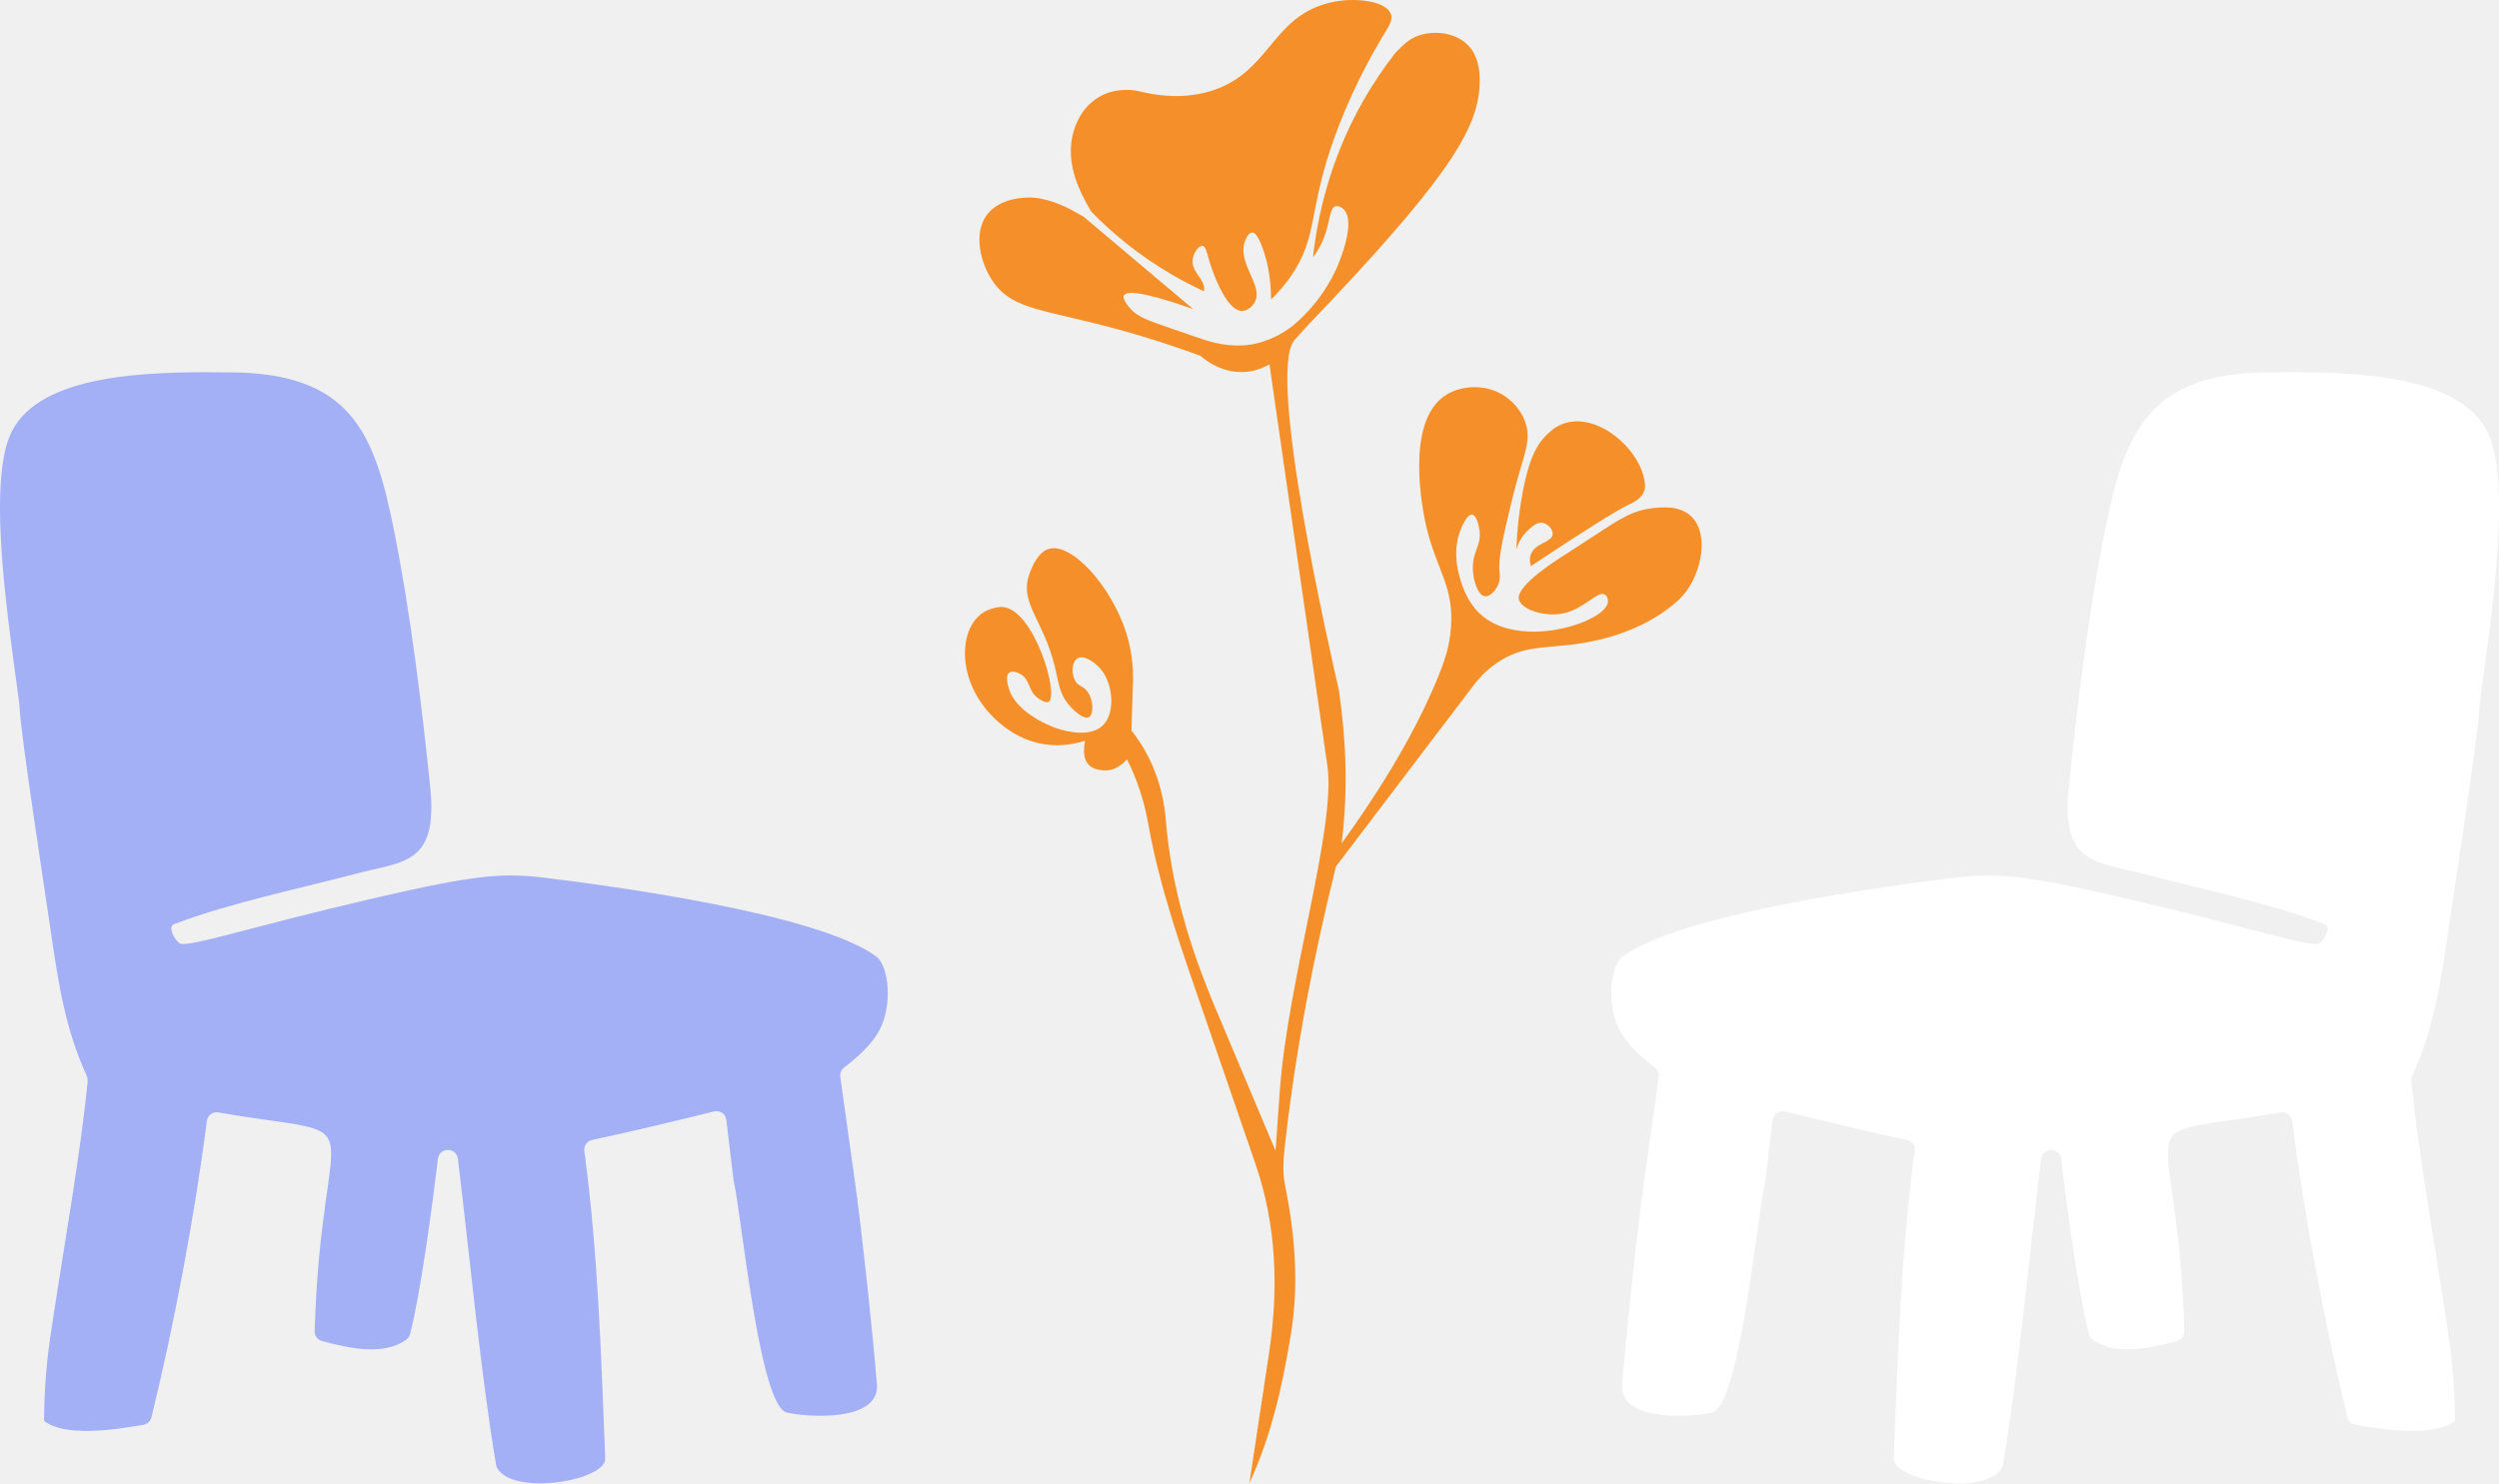
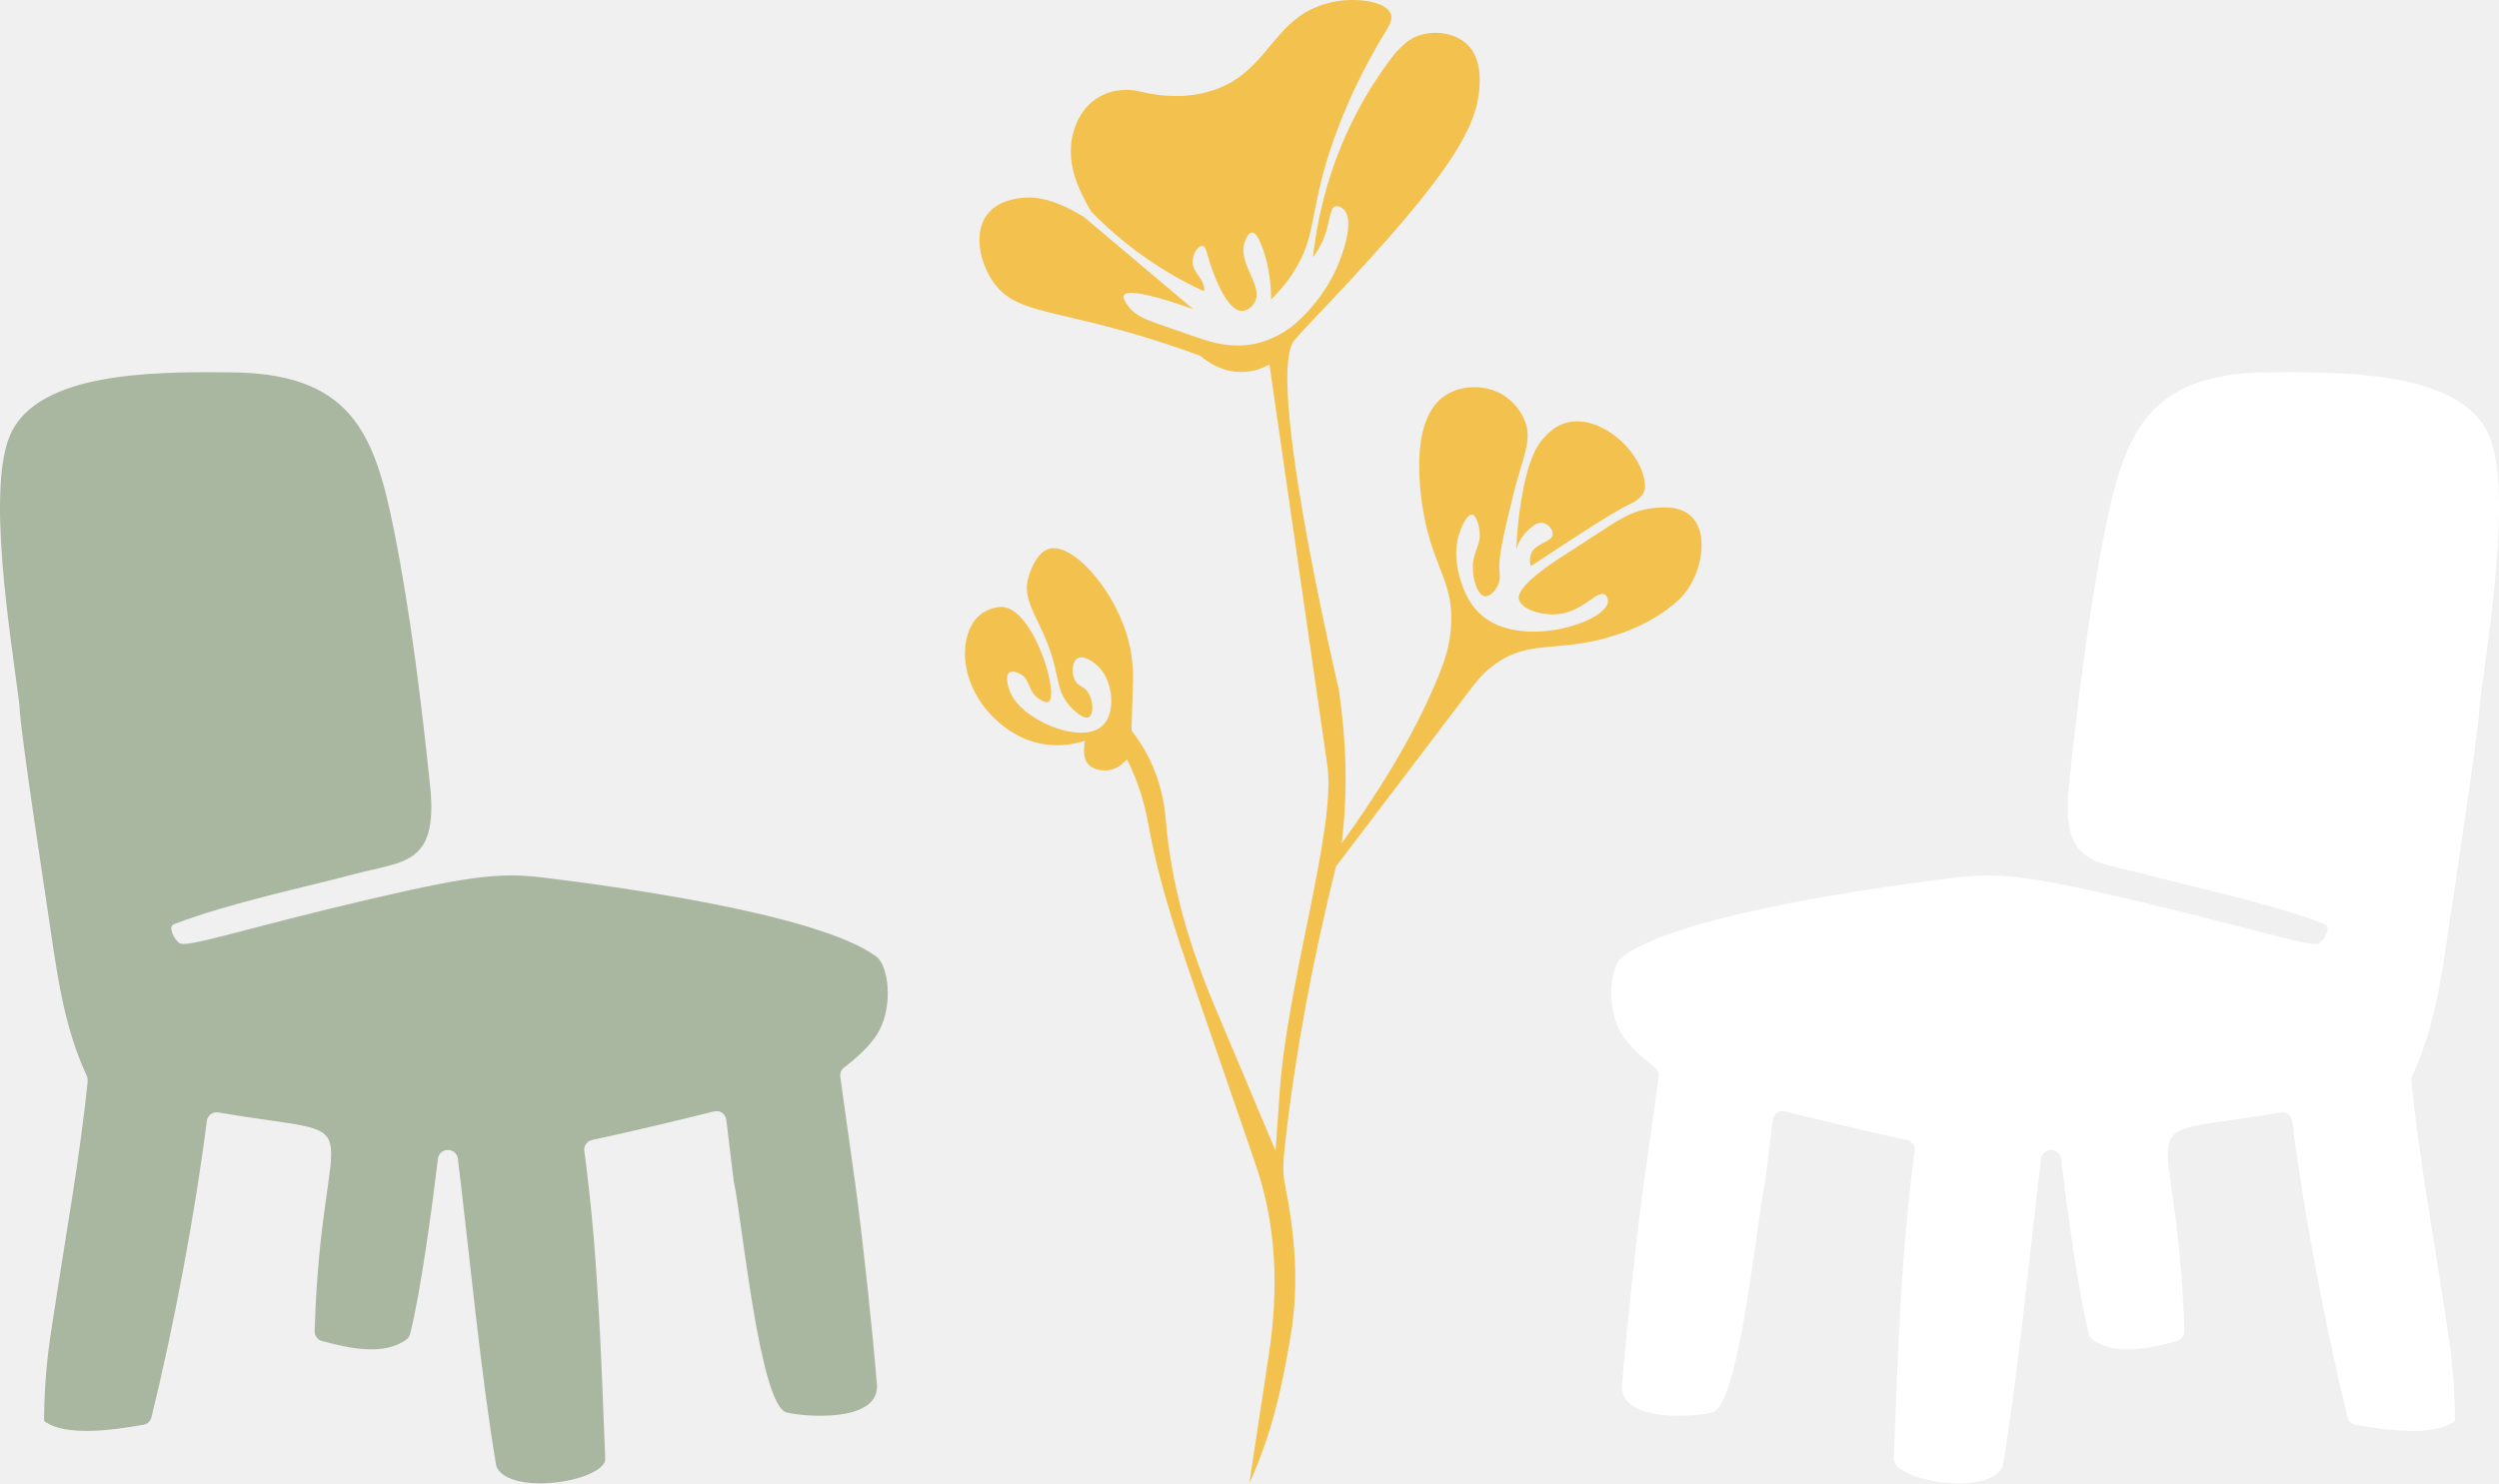
<svg xmlns="http://www.w3.org/2000/svg" id="Livello_2" data-name="Livello 2" viewBox="0 0 873.97 518.913">
  <defs>
    <style>
      .cls-1 {
        fill: #ffffff;
      }

      .cls-2 {
-         fill: #f58f29;
+         fill: #F2C14E;
      }

      .cls-3 {
-         fill: #a4b0f5;
+         fill: #A9B7A0;
      }
    </style>
  </defs>
  <g id="Livello_1-2" data-name="Livello 1">
    <g>
      <g id="uuid-c5db260f-e5e7-4ac1-84b8-ee5b8c291b15" data-name="Livello 1-2">
        <path class="cls-3" d="M256.577,413.079l-2.568-21.322c-.249-2.071-2.253-3.455-4.277-2.949-11.99,3.003-30.888,7.499-42.668,9.984-1.778.375-2.954,2.056-2.711,3.857,4.811,35.647,5.87,71.326,7.309,107.466.019.475-.034.96-.232,1.392-3.273,7.175-32.415,11.36-37.608,1.981-.17-.307-.266-.645-.324-.991-5.333-31.444-9.439-75.043-13.365-107.159-.191-1.565-1.418-2.801-2.981-3.01-.031-.004-.062-.008-.093-.012-1.916-.256-3.671,1.101-3.9,3.02-1.94,16.33-6.066,47.093-9.738,61.351-.207.802-.689,1.504-1.364,1.984-8.081,5.742-20.161,2.941-29.442.456-1.557-.417-2.622-1.85-2.574-3.461,2.407-81.305,23.508-66.698-33.674-76.504-1.945-.334-3.782,1.012-4.03,2.97-4.099,32.437-11.642,72.335-19.384,103.71-.329,1.331-1.409,2.335-2.76,2.574-10.372,1.834-27.637,4.328-34.79-1.375.075-13.12,1.306-23.596,2.344-30.463,5.249-34.748,10.203-61.638,12.918-88.207-.088-.622.063-1.184-.291-1.949-7.494-16.172-9.946-32.543-12.524-49.986-1.26-9.062-10.886-70.937-11.031-79.451-.002-.127-.009-.243-.025-.369-2.975-23.701-11.988-77.192-2.704-95.62,10.134-20.116,47.113-21.075,74.618-20.738.087.001.174-.007.262-.008,44.047-.275,52.046,21.297,58.907,55.693,5.681,28.478,9.542,60.087,12.544,88.988,2.894,27.863-9.234,26.24-26.465,30.853-16.982,4.547-43.583,10.025-63.101,17.52-2.325.893.182,5.43,1.912,6.643,2.592,1.817,24.084-5.532,67.278-15.567,36.787-8.546,45.887-9.153,61.516-7.199,19.8,2.476,94.286,12.117,114.927,27.459,4.277,3.179,5.822,16.825,1.056,25.794-1.972,3.71-5.675,7.924-12.355,13.032-.99.757-1.49,1.99-1.318,3.224l5.375,38.46c2.527,18.713,5.946,50.722,7.475,69.632.011.136.017.273.013.409-.303,12.526-25.384,10.439-31.593,8.943-9.574-2.307-15.78-69.008-18.499-80.701-.028-.12-.049-.235-.063-.357h0Z" />
      </g>
      <g id="uuid-8c7b1b3f-63ec-4dc5-9d2b-7c57febe404c" data-name="Livello 1-2">
        <path class="cls-1" d="M617.393,413.079c-.015.122-.035.237-.063.357-2.719,11.693-8.925,78.394-18.499,80.701-6.209,1.496-31.29,3.584-31.593-8.943-.003-.137.002-.273.013-.409,1.53-18.91,4.948-50.919,7.475-69.632l5.375-38.46c.172-1.234-.328-2.467-1.318-3.224-6.68-5.108-10.383-9.322-12.355-13.032-4.767-8.969-3.221-22.615,1.056-25.794,20.641-15.341,95.127-24.983,114.927-27.459,15.629-1.954,24.729-1.347,61.516,7.199,43.194,10.034,64.686,17.383,67.278,15.567,1.73-1.212,4.237-5.75,1.912-6.643-19.518-7.495-46.12-12.973-63.101-17.52-17.231-4.614-29.359-2.99-26.465-30.853,3.002-28.901,6.863-60.51,12.544-88.988,6.862-34.395,14.86-55.968,58.907-55.693.087.001.174.009.262.008,27.505-.337,64.484.622,74.618,20.738,9.284,18.428.271,71.919-2.704,95.62-.016.126-.023.242-.025.369-.145,8.513-9.771,70.389-11.031,79.451-2.578,17.442-5.031,33.814-12.524,49.986-.354.764-.203,1.326-.291,1.949,2.715,26.569,7.669,53.459,12.918,88.207,1.037,6.867,2.268,17.343,2.344,30.463-7.152,5.703-24.417,3.208-34.79,1.375-1.35-.239-2.431-1.242-2.76-2.574-7.742-31.376-15.285-71.273-19.384-103.71-.247-1.958-2.085-3.304-4.03-2.97-57.182,9.806-36.081-4.801-33.674,76.504.048,1.611-1.018,3.044-2.574,3.461-9.281,2.486-21.362,5.286-29.442-.456-.675-.48-1.158-1.182-1.364-1.984-3.672-14.258-7.798-45.021-9.738-61.351-.228-1.92-1.983-3.276-3.9-3.02-.031.004-.062.008-.093.012-1.563.209-2.789,1.445-2.981,3.01-3.926,32.116-8.032,75.714-13.365,107.159-.059.346-.154.684-.324.991-5.193,9.379-34.335,5.194-37.608-1.981-.197-.432-.251-.917-.232-1.392,1.438-36.14,2.497-71.82,7.309-107.466.243-1.801-.933-3.482-2.711-3.857-11.78-2.485-30.678-6.981-42.668-9.984-2.023-.507-4.027.878-4.277,2.949l-2.568,21.322h0Z" />
      </g>
      <g>
        <path class="cls-2" d="M540.175,152.893c-.463.503-.946,1.071-1.44,1.744-.034.047-.069.094-.103.141-.135.188-.271.385-.408.59-.038.057-.074.113-.112.169-2.069,3.179-4.273,8.526-6.057,19.311-.735,4.445-1.484,10.328-1.756,17.327.619-2.006,1.841-4.71,4.332-6.92,1.427-1.267,3.079-2.732,5.003-2.329,1.799.377,3.57,2.333,3.372,4.037-.336,2.891-6.082,2.854-7.603,6.94-.56,1.505-.341,3.014-.021,4.135,17.842-11.811,29.839-19.465,34.298-21.534,1.013-.47,4.731-2.057,5.491-5.212.095-.394.126-.743.134-1.033-.002-.135.004-.268-.002-.404-.001-.014-.001-.032-.002-.045-.569-11.569-15.699-25.427-27.832-21.833-1.573.466-2.964,1.2-4.205,2.076-.818.637-1.918,1.568-3.09,2.839Z" />
        <path class="cls-2" d="M381.651,74.053c6.979,7.125,16.215,15.012,28.079,21.941,3.901,2.278,7.708,4.232,11.358,5.912.654-4.091-4.007-6.226-4.011-10.412-.003-2.792,2.067-5.596,3.43-5.484,1.435.118,1.645,3.433,3.528,8.584.84,2.296,5.193,14.203,10.324,14.188,1.755-.005,3.545-1.406,4.434-3.012,3.299-5.964-6.42-13.696-3.321-21.585.179-.455,1.105-2.813,2.429-2.849.732-.02,1.921.66,3.655,5.404,1.375,3.764,2.938,9.662,2.989,17.994,1.704-1.631,4.474-4.496,7.196-8.531,8.872-13.152,5.937-21.017,13.529-43.983.974-2.946,4.129-12.21,9.689-23.639,2.514-5.168,4.835-9.369,6.53-12.312,3.26-5.904,5.959-8.703,4.922-11.422-1.637-4.292-11.604-5.83-19.85-4.227-21.041,4.088-21.812,23.072-40.616,30.352-9.429,3.65-19.275,3.079-28.324.786-2.205-.38-7.756-.988-13.129,2.091-7.502,4.296-9.39,12.597-9.796,15.816-1.063,8.673,2.332,16.622,6.957,24.39 0,0,0-0.0 0-0Z" />
        <path class="cls-2" d="M591.551,180.713c-2.046-1.999-4.762-2.877-7.519-3.163-1.126-.053-2.782-.082-4.788.079-1.008.081-1.954.2-2.864.356-1.3.248-2.395.527-3.175.752-6.402,1.959-11.973,6.459-25.575,15.107-3.836,2.438-16.662,10.643-16.503,15.38.005.152.031.284.061.405.891,3.557,7.911,5.742,13.65,5.223,8.718-.787,13.853-8.688,16.531-6.799.802.566,1.062,1.764.963,2.601-.841,7.1-30.843,16.823-44.595,4.198-5.033-4.621-6.791-11.226-7.367-13.392-.606-2.276-2.392-9.271.536-16.372.41-.995,2.169-5.261,3.911-5.065,1.456.163,2.307,3.376,2.582,5.246.797,5.416-2.122,7.156-2.296,12.769-.146,4.696,1.688,10.179,4.175,10.549,1.722.257,3.719-1.944,4.574-3.809.941-2.052.655-4.032.589-4.541-.608-4.685,1.241-12.504,4.55-26.189,3.537-14.627,7.268-20.065,4.035-27.445-.328-.748-.679-1.406-1.014-1.968-.18-.29-.358-.582-.55-.862-.053-.078-.1-.143-.15-.215-1.869-2.654-4.28-4.793-7.116-6.186-5.956-2.926-13.725-2.53-19.073,1.191-13.965,9.72-7.325,41.009-6.501,44.761,3.549,15.942,10.024,21.595,8.808,36.472-.519,6.501-2.256,11.507-4.347,16.677-9.137,22.558-23.572,44.342-33.862,58.548,2.243-18.667,1.647-35.332-.976-53.669-2.636-11.367-25.536-111.052-15.511-122.407,2.307-2.598,5.208-5.741,5.208-5.741,1.635-1.706,4.261-4.457,7.464-7.857,42.909-45.545,51.806-61.607,52.085-76.582.135-7.245-2.061-10.916-4.131-13.004-4.434-4.473-12.136-5.317-17.833-3.086-2.321.909-4.072,2.235-7.521,5.821-3.825,4.891-7.7,10.518-11.337,16.93-11.626,20.493-15.888,40.293-17.495,54.591,1.17-1.549,2.724-3.91,3.926-7.044,2.157-5.623,1.828-10.303,4.004-10.833,1.223-.298,2.435.762,2.677.973,4.739,4.144-1.427,18.65-2.275,20.602-2.182,4.769-5.577,10.564-10.915,16.094-1.502,1.557-3.01,2.938-4.481,4.163-3.127,2.406-8.607,5.878-15.946,6.736-.492.058-1.009.105-1.583.129-7.048.295-12.338-1.54-17.05-3.201-15.647-5.518-19.974-6.178-23.383-11.13-1.454-2.113-1.254-2.845-1.094-3.148,1.397-2.651,13.624,1.032,24.241,4.769-12.753-10.754-25.506-21.508-38.259-32.262-5.565-3.263-10.885-6.09-17.534-6.711-3.219-.304-12.242.177-16.525,6.235-4.578,6.474-2.148,16.965,2.585,23.521,6.918,9.582,17.657,9.27,43.601,16.367,12.718,3.479,22.722,6.997,28.633,9.187,1.349,1.18,7.763,6.544,16.451,5.57,3.344-.375,5.973-1.57,7.718-2.585l20.251,140.364c3.155,21.797-13.94,75.074-16.678,114.36l-1.432,20.416-20.948-49.703c-9.137-21.683-15.562-42.923-17.463-66.203-.951-11.57-4.968-22.266-11.989-31.125l.469-15.347c.254-4.537.089-11.152-2.218-18.578-5.12-16.424-19.263-32.113-27.234-29.591-3.728,1.175-5.9,6.253-6.904,9.343-.125.404-.25.84-.364,1.33-2.048,8.82,5.576,14.909,9.392,30.246,1.395,5.607,1.507,9.696,5.203,13.899,1.696,1.929,5.067,4.929,6.746,4.035,1.785-.951,1.747-6.352-.796-9.349-1.449-1.708-2.639-1.369-3.768-3.076-1.67-2.523-1.506-6.943.682-8.209,2.155-1.247,5.786,1.386,7.542,3.248,4.937,5.237,5.796,15.886,1.192,20.298-7.465,7.152-29.153-2.224-32.566-12.198-.304-.889-1.74-5.067-.155-6.281,1.007-.772,2.89-.157,4.038.52,3.431,2.023,2.519,5.901,6.154,8.442.703.491,2.597,1.808,3.601,1.217,3.84-2.26-5.121-32.584-16.229-33.178-.431-.023-.8.003-1.091.037-1.89.242-3.72.801-5.347,1.79-9.315,5.703-9.847,25.777,5.652,38.868,8.389,7.097,18.806,9.631,29.769,6.096-1.001,5.297-.063,9.086,4.562,10.113,3.65.811,6.78.038,10.1-3.599,3.333,6.552,5.956,14.168,7.388,22.279,4.119,23.153,11.773,44.342,19.415,66.545l18.16,52.795c7.376,21.455,8.136,43.62,4.638,66.71l-6.805,44.951c7.883-17.248,11.557-34.179,14.472-51.819,3.004-18.186,1.457-35.484-2.142-53.353-.874-4.322-.241-10.164.279-14.612,3.738-32.442,9.581-63.276,17.666-95.997l48.258-63.554c1.622-2.116,4.22-5.056,8.022-7.667,9.606-6.59,17.856-4.917,30.326-6.995,9.112-1.521,23.014-5.513,33.418-15.207,7.479-6.969,11.04-22.432,4.322-28.995Z" />
      </g>
    </g>
  </g>
</svg>
